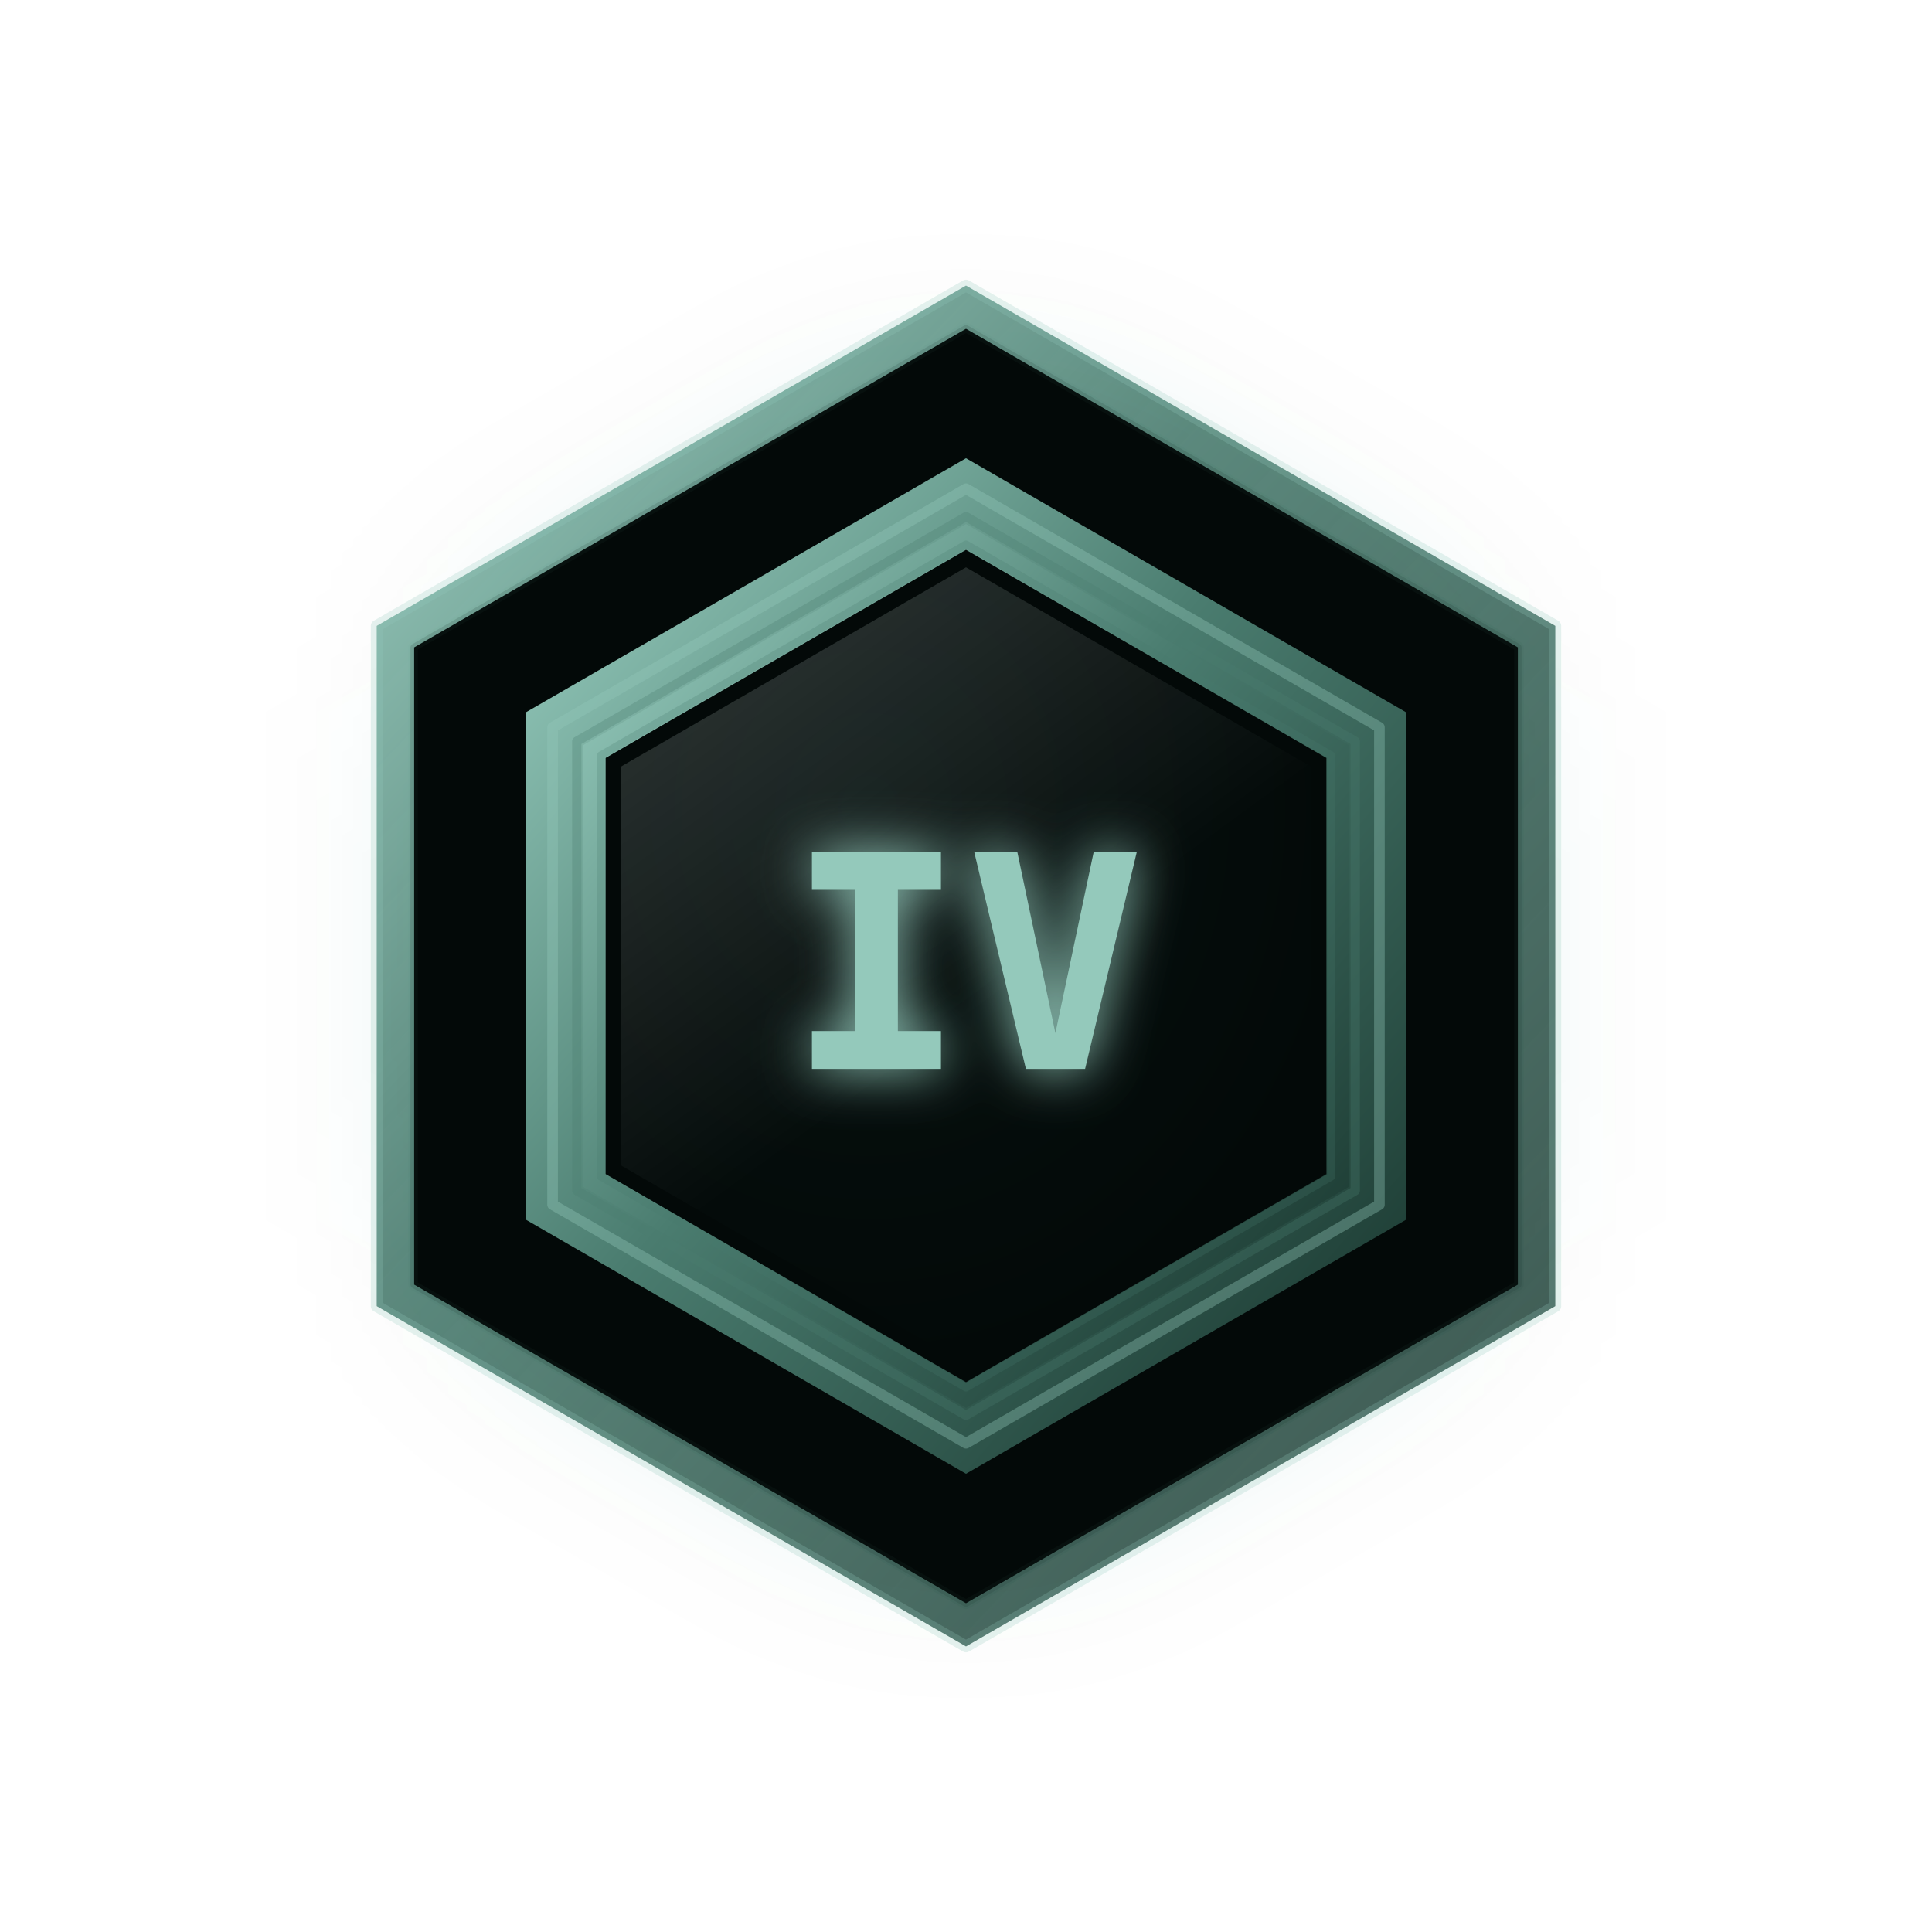
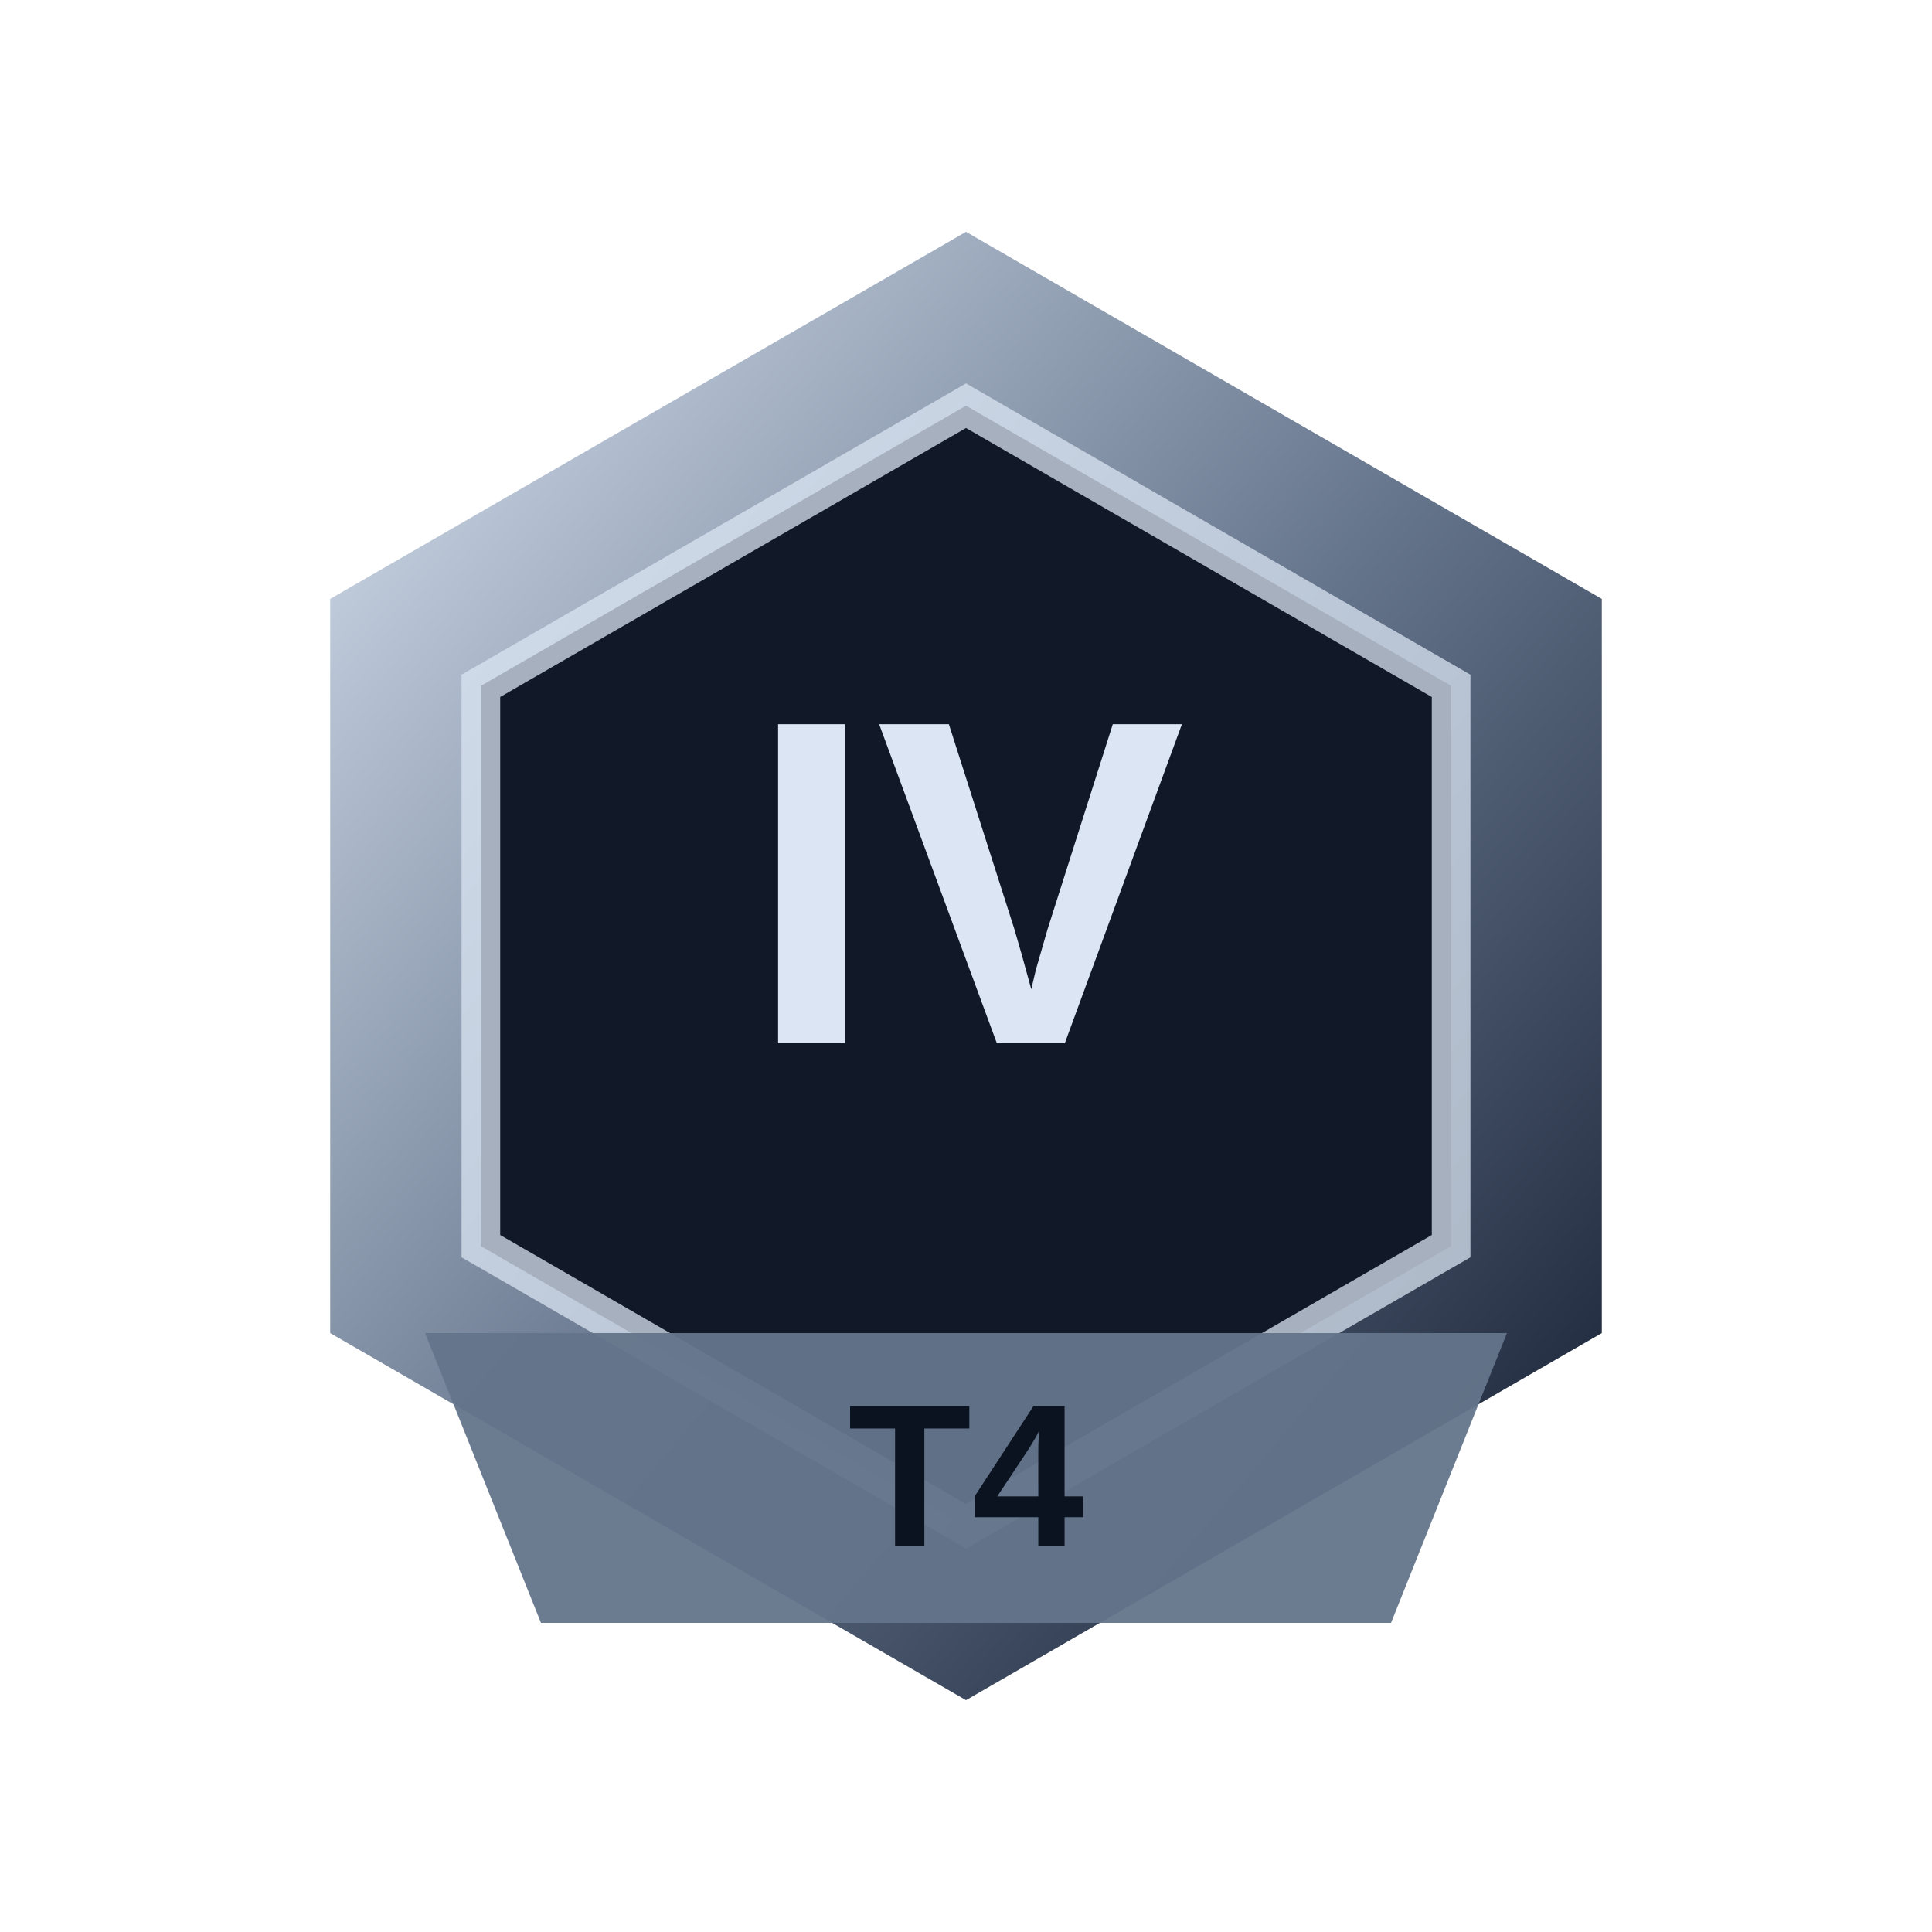
- <svg xmlns="http://www.w3.org/2000/svg" width="131.04" height="131.04" viewBox="-23.52 -23.52 131.04 131.04">
+ <svg xmlns="http://www.w3.org/2000/svg" width="100" height="100" viewBox="0 0 100 100">
  <defs>
-     <radialGradient id="bgl18t1" cx="36%" cy="30%" r="72%">
-       <stop offset="0%" stop-color="#071210" />
-       <stop offset="100%" stop-color="#030908" />
-     </radialGradient>
-     <linearGradient id="riml18t1" x1="5%" y1="5%" x2="95%" y2="95%">
-       <stop offset="0%" stop-color="#94c9bb" />
-       <stop offset="45%" stop-color="#4a7c6f" />
-       <stop offset="100%" stop-color="#1a3830" />
-     </linearGradient>
-     <linearGradient id="shl18t1" x1="18%" y1="0%" x2="82%" y2="100%">
-       <stop offset="0%" stop-color="white" stop-opacity="0.16" />
-       <stop offset="55%" stop-color="white" stop-opacity="0" />
-     </linearGradient>
-     <filter id="gll18t1" x="-30%" y="-30%" width="160%" height="160%">
-       <feGaussianBlur stdDeviation="1.8" result="b" />
-       <feMerge>
-         <feMergeNode in="b" />
-         <feMergeNode in="SourceGraphic" />
-       </feMerge>
-     </filter>
-     <filter id="halol18t1" x="-120%" y="-120%" width="440%" height="440%">
-       <feGaussianBlur stdDeviation="8" result="b" />
-       <feMerge>
-         <feMergeNode in="b" />
-         <feMergeNode in="SourceGraphic" />
-       </feMerge>
-     </filter>
-     <linearGradient id="pgl18t1_0" x1="5%" y1="0%" x2="95%" y2="100%">
-       <stop offset="0%" stop-color="#94c9bb" stop-opacity="0.95" />
-       <stop offset="38%" stop-color="#4a7c6f" stop-opacity="0.9" />
-       <stop offset="100%" stop-color="#1a3830" stop-opacity="0.85" />
-     </linearGradient>
-     <linearGradient id="pgl18t1_1" x1="5%" y1="0%" x2="95%" y2="100%">
-       <stop offset="0%" stop-color="#94c9bb" stop-opacity="0.95" />
-       <stop offset="38%" stop-color="#4a7c6f" stop-opacity="0.9" />
-       <stop offset="100%" stop-color="#1a3830" stop-opacity="0.85" />
-     </linearGradient>
-     <linearGradient id="pgl18t1_2" x1="5%" y1="0%" x2="95%" y2="100%">
-       <stop offset="0%" stop-color="#94c9bb" stop-opacity="0.95" />
-       <stop offset="38%" stop-color="#4a7c6f" stop-opacity="0.9" />
-       <stop offset="100%" stop-color="#1a3830" stop-opacity="0.85" />
-     </linearGradient>
-     <linearGradient id="pgl18t1_3" x1="5%" y1="0%" x2="95%" y2="100%">
-       <stop offset="0%" stop-color="#94c9bb" stop-opacity="0.95" />
-       <stop offset="38%" stop-color="#4a7c6f" stop-opacity="0.9" />
-       <stop offset="100%" stop-color="#1a3830" stop-opacity="0.85" />
+     <linearGradient id="g" x1="0" y1="0" x2="1" y2="1">
+       <stop offset="0%" stop-color="#dbe5f3" />
+       <stop offset="52%" stop-color="#64748b" />
+       <stop offset="100%" stop-color="#0f172a" />
    </linearGradient>
  </defs>
-   <path d="M71.83,24.78L71.83,59.22L42.00,76.44L12.17,59.22L12.17,24.78L42.00,7.56Z" fill="#4a7c6f" fill-opacity="0.35" filter="url(#halol18t1)" />
-   <path d="M74.36,23.32L74.36,60.68L42.00,79.37L9.64,60.68L9.64,23.32L42.00,4.63Z" fill="url(#pgl18t1_0)" />
-   <path d="M71.83,24.78L71.83,59.22L42.00,76.44L12.17,59.22L12.17,24.78L42.00,7.56Z" fill="#030908" />
-   <path d="M74.36,23.32L74.36,60.68L42.00,79.37L9.64,60.68L9.64,23.32L42.00,4.63Z" fill="none" stroke="#94c9bb" stroke-width="0.8" stroke-opacity="0.48" stroke-linejoin="round" />
-   <path d="M71.83,24.78L71.83,59.22L42.00,76.44L12.17,59.22L12.17,24.78L42.00,7.56Z" fill="none" stroke="#1a3830" stroke-width="0.5" stroke-opacity="0.28" stroke-linejoin="round" />
-   <path d="M76.90,21.85L76.90,62.15L42.00,82.29L7.10,62.15L7.10,21.85L42.00,1.71Z" fill="url(#pgl18t1_1)" />
-   <path d="M74.36,23.32L74.36,60.68L42.00,79.37L9.64,60.68L9.64,23.32L42.00,4.63Z" fill="#030908" />
-   <path d="M76.90,21.85L76.90,62.15L42.00,82.29L7.10,62.15L7.10,21.85L42.00,1.71Z" fill="none" stroke="#94c9bb" stroke-width="0.8" stroke-opacity="0.4" stroke-linejoin="round" />
-   <path d="M74.36,23.32L74.36,60.68L42.00,79.37L9.64,60.68L9.64,23.32L42.00,4.63Z" fill="none" stroke="#1a3830" stroke-width="0.5" stroke-opacity="0.24" stroke-linejoin="round" />
-   <path d="M79.43,20.39L79.43,63.61L42.00,85.22L4.57,63.61L4.57,20.39L42.00,-1.22Z" fill="url(#pgl18t1_2)" />
-   <path d="M76.90,21.85L76.90,62.15L42.00,82.29L7.10,62.15L7.10,21.85L42.00,1.71Z" fill="#030908" />
-   <path d="M79.43,20.39L79.43,63.61L42.00,85.22L4.57,63.61L4.57,20.39L42.00,-1.22Z" fill="none" stroke="#94c9bb" stroke-width="0.8" stroke-opacity="0.32" stroke-linejoin="round" />
-   <path d="M76.90,21.85L76.90,62.15L42.00,82.29L7.10,62.15L7.10,21.85L42.00,1.71Z" fill="none" stroke="#1a3830" stroke-width="0.5" stroke-opacity="0.2" stroke-linejoin="round" />
-   <path d="M81.97,18.93L81.97,65.07L42.00,88.15L2.03,65.07L2.03,18.93L42.00,-4.15Z" fill="url(#pgl18t1_3)" />
-   <path d="M79.43,20.39L79.43,63.61L42.00,85.22L4.57,63.61L4.57,20.39L42.00,-1.22Z" fill="#030908" />
-   <path d="M81.97,18.93L81.97,65.07L42.00,88.15L2.03,65.07L2.03,18.93L42.00,-4.15Z" fill="none" stroke="#94c9bb" stroke-width="0.8" stroke-opacity="0.24" stroke-linejoin="round" />
-   <path d="M79.43,20.39L79.43,63.61L42.00,85.22L4.57,63.61L4.57,20.39L42.00,-1.22Z" fill="none" stroke="#1a3830" stroke-width="0.5" stroke-opacity="0.16" stroke-linejoin="round" />
-   <path d="M71.83,24.78L71.83,59.22L42.00,76.44L12.17,59.22L12.17,24.78L42.00,7.56Z" fill="url(#riml18t1)" />
-   <path d="M67.20,27.45L67.20,56.55L42.00,71.10L16.80,56.55L16.80,27.45L42.00,12.90Z" fill="#030908" />
-   <path d="M67.20,27.45L67.20,56.55L42.00,71.10L16.80,56.55L16.80,27.45L42.00,12.90Z" fill="none" stroke="url(#riml18t1)" stroke-width="1.512" />
-   <path d="M65.41,28.48L65.41,55.52L42.00,69.04L18.59,55.52L18.59,28.48L42.00,14.96Z" fill="url(#bgl18t1)" />
-   <path d="M65.41,28.48L65.41,55.52L42.00,69.04L18.59,55.52L18.59,28.48L42.00,14.96Z" fill="url(#shl18t1)" />
-   <path d="M70.04,25.81L70.04,58.19L42.00,74.37L13.96,58.19L13.96,25.81L42.00,9.63Z" fill="none" stroke="#94c9bb" stroke-width="0.72" stroke-opacity="0.36" stroke-linejoin="round" />
-   <path d="M68.40,26.76L68.40,57.24L42.00,72.48L15.60,57.24L15.60,26.76L42.00,11.52Z" fill="none" stroke="#4a7c6f" stroke-width="0.63" stroke-opacity="0.3" stroke-linejoin="round" />
-   <path d="M66.76,27.71L66.76,56.29L42.00,70.59L17.24,56.29L17.24,27.71L42.00,13.41Z" fill="none" stroke="#4a7c6f" stroke-width="0.54" stroke-opacity="0.24" stroke-linejoin="round" />
-   <text x="42" y="42" text-anchor="middle" dominant-baseline="central" font-family="Orbitron,monospace" font-weight="900" font-size="20.16" fill="#94c9bb" filter="url(#gll18t1)">IV</text>
+   <path d="M 82.91 31.00 L 82.91 69.00 L 50.00 88.00 L 17.09 69.00 L 17.09 31.00 L 50.00 12.00 Z" fill="url(#g)" />
+   <path d="M 75.11 35.50 L 75.11 64.50 L 50.00 79.00 L 24.89 64.50 L 24.89 35.50 L 50.00 21.00 Z" fill="#111827" />
+   <path d="M 75.11 35.50 L 75.11 64.50 L 50.00 79.00 L 24.89 64.50 L 24.89 35.50 L 50.00 21.00 Z" fill="none" stroke="#dbe5f3" stroke-width="2" opacity="0.74" />
+   <text x="50" y="54" text-anchor="middle" font-family="Arial, Helvetica, sans-serif" font-size="24" font-weight="700" fill="#dbe5f3">IV</text>
+   <path d="M22 69 L78 69 L72 84 L28 84 Z" fill="#64748b" opacity="0.95" />
+   <text x="50" y="80" text-anchor="middle" font-family="Arial, Helvetica, sans-serif" font-size="10.5" font-weight="700" fill="#0b1220">T4</text>
</svg>
